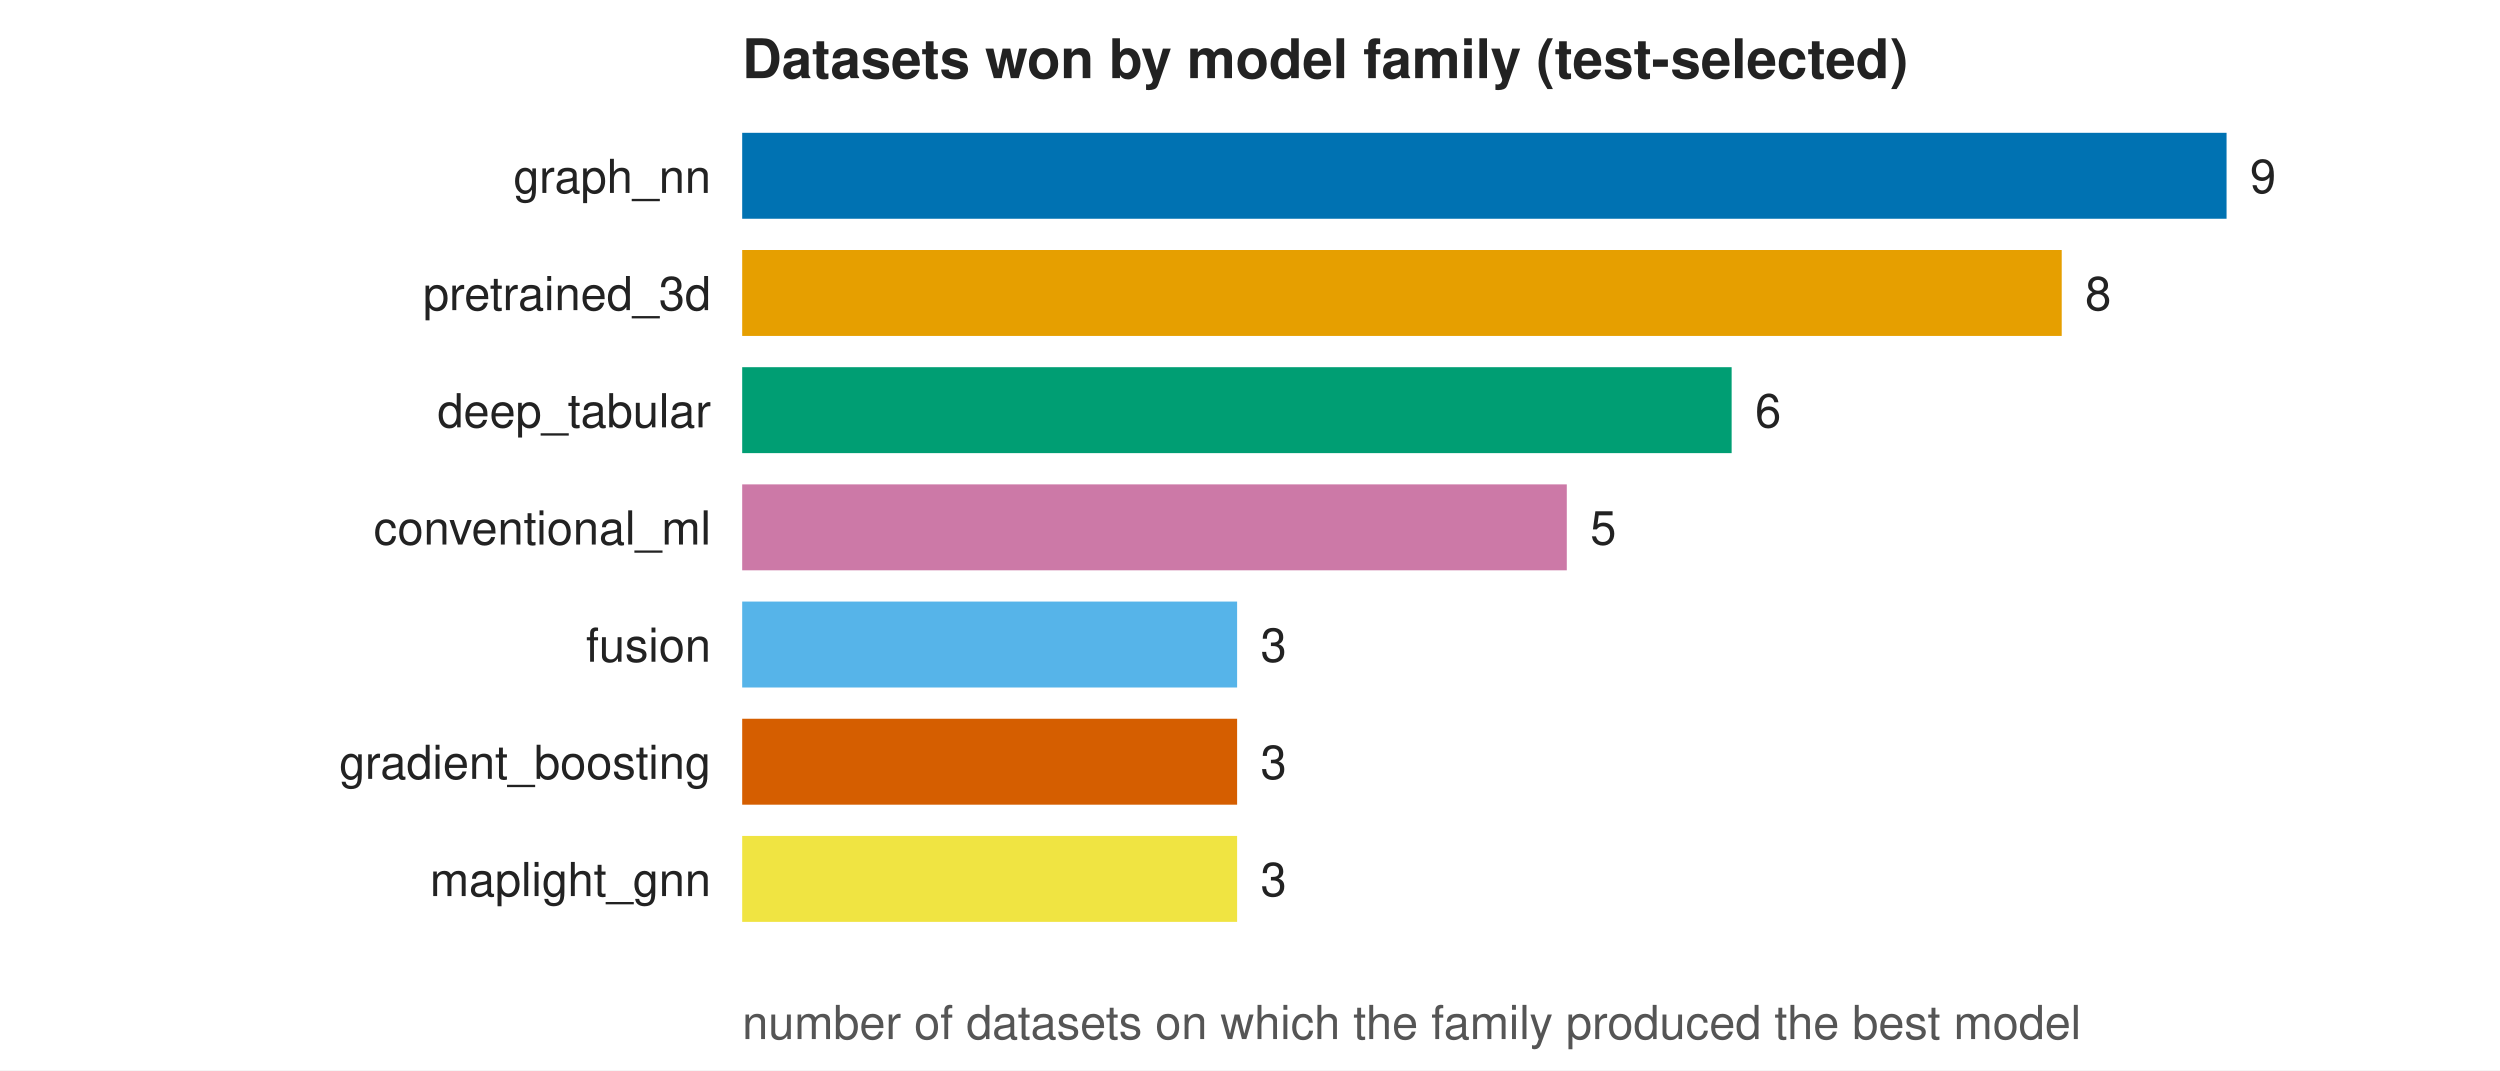
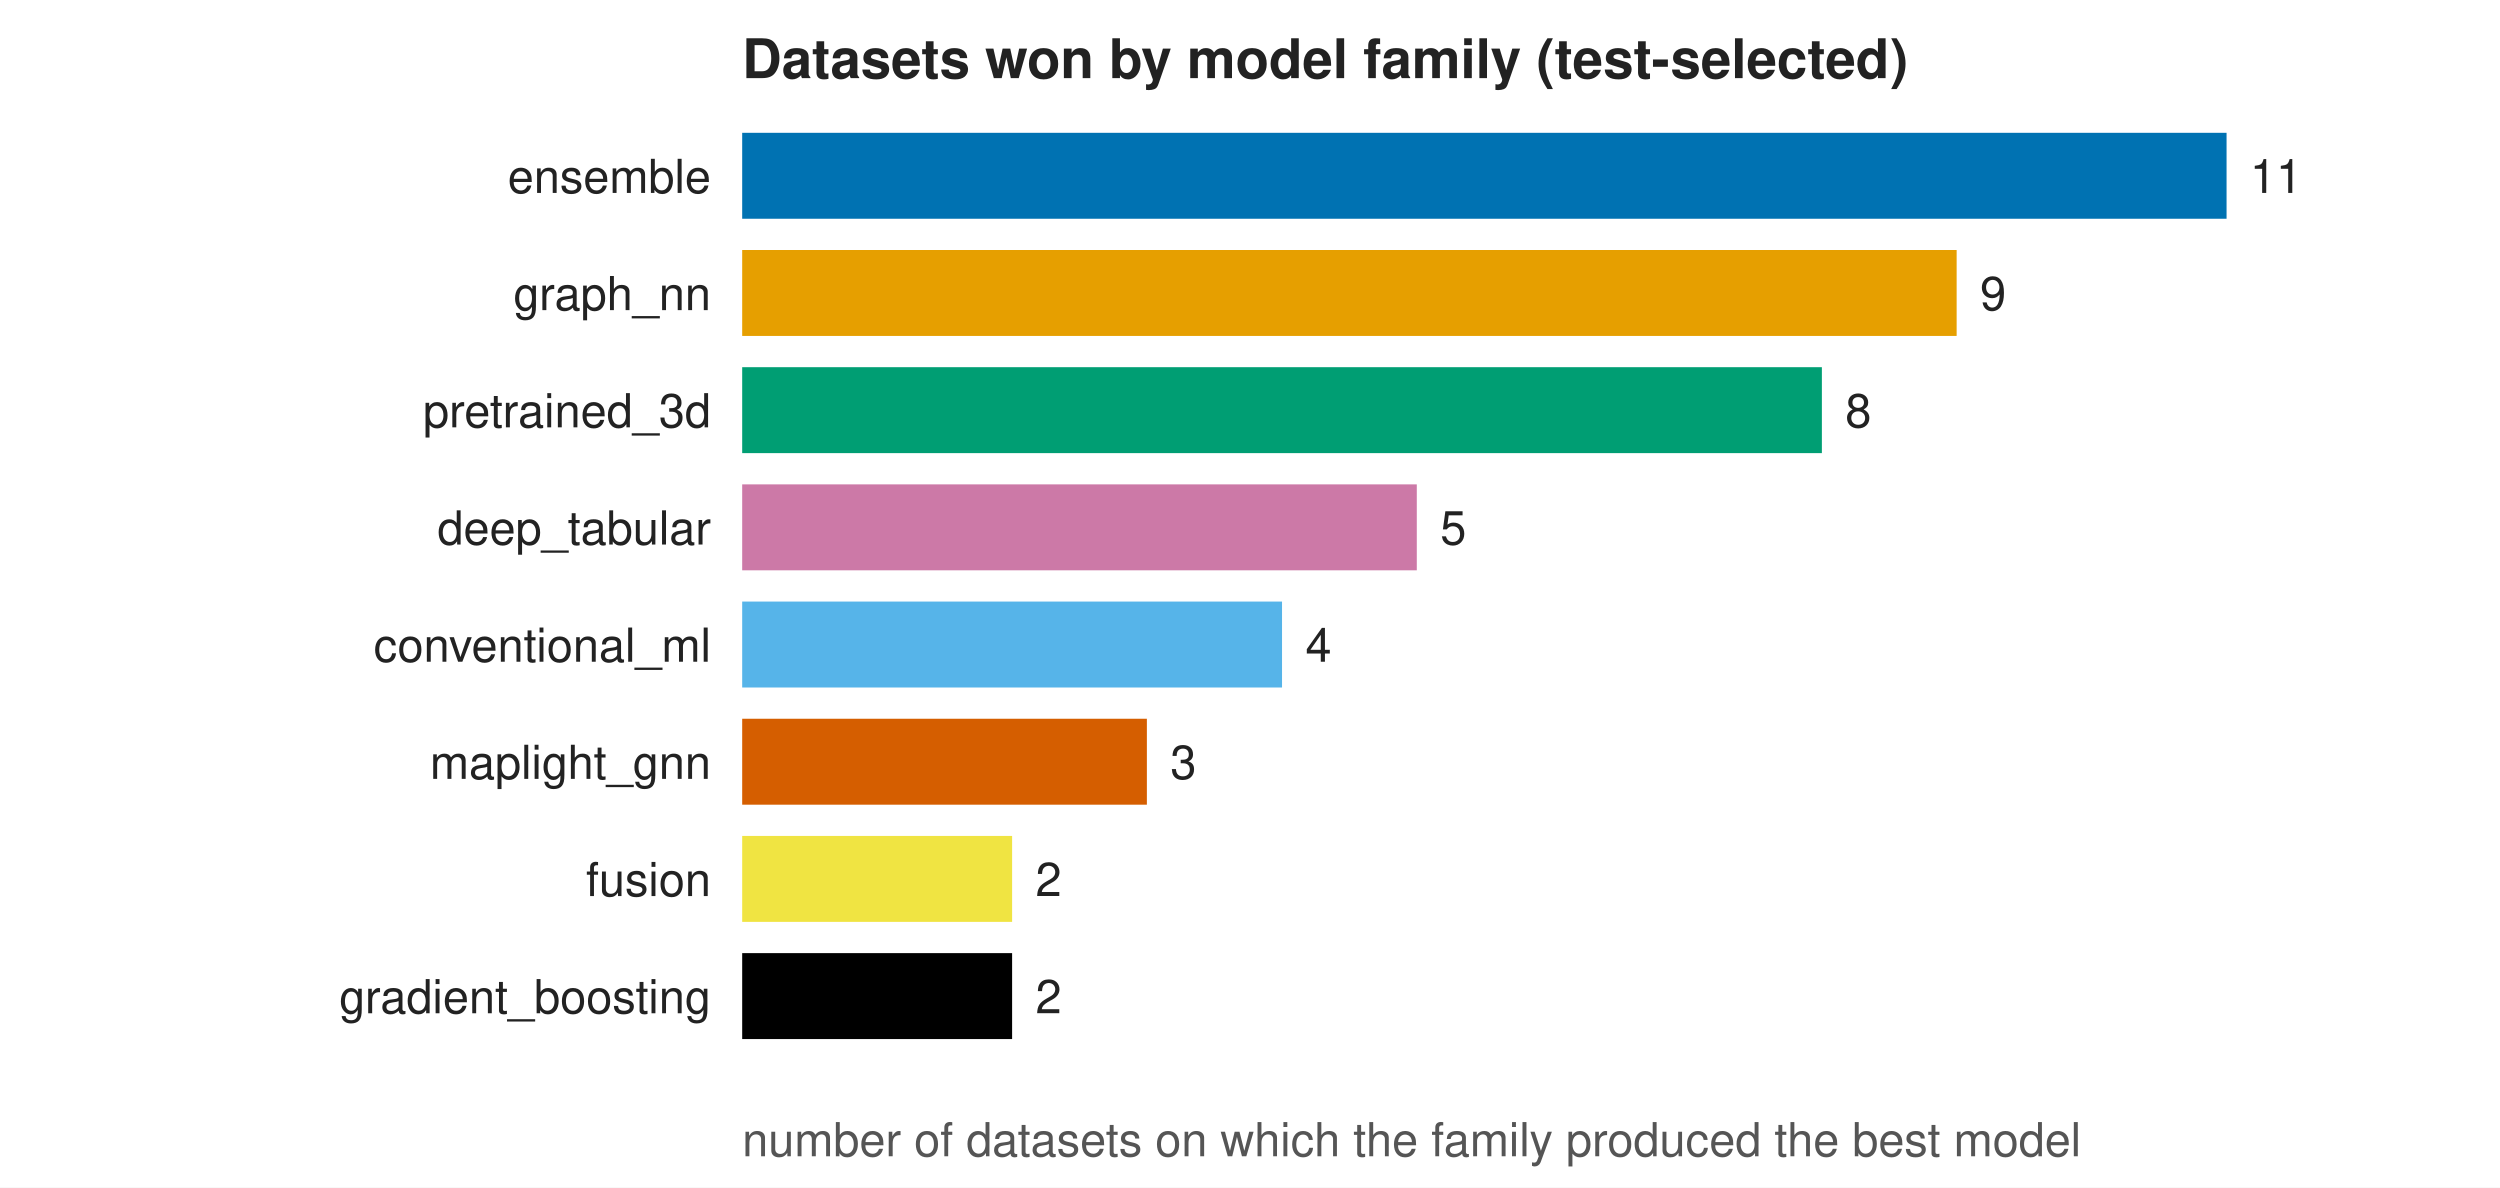
- <svg xmlns="http://www.w3.org/2000/svg" role="img" viewBox="0 0 640 274" width="640" height="274" font-family="Helvetica, Arial, sans-serif" font-size="12">
-   <rect x="0" y="0" width="640" height="274" fill="#ffffff" />
+ <svg xmlns="http://www.w3.org/2000/svg" role="img" viewBox="0 0 640 304" width="640" height="304" font-family="Helvetica, Arial, sans-serif" font-size="12">
+   <rect x="0" y="0" width="640" height="304" fill="#ffffff" />
  <text x="190" y="20" font-size="14" font-weight="bold" fill="#222">Datasets won by model family (test-selected)</text>
-   <text x="182" y="49.4" text-anchor="end" fill="#222">graph_nn</text>
+   <text x="182" y="49.4" text-anchor="end" fill="#222">ensemble</text>
  <rect x="190" y="34" width="380.0" height="22" fill="#0072B2" />
-   <text x="576.0" y="49.4" fill="#222">9</text>
-   <text x="182" y="79.4" text-anchor="end" fill="#222">pretrained_3d</text>
-   <rect x="190" y="64" width="337.8" height="22" fill="#E69F00" />
-   <text x="533.8" y="79.4" fill="#222">8</text>
-   <text x="182" y="109.4" text-anchor="end" fill="#222">deep_tabular</text>
-   <rect x="190" y="94" width="253.3" height="22" fill="#009E73" />
-   <text x="449.3" y="109.4" fill="#222">6</text>
-   <text x="182" y="139.4" text-anchor="end" fill="#222">conventional_ml</text>
-   <rect x="190" y="124" width="211.1" height="22" fill="#CC79A7" />
-   <text x="407.1" y="139.4" fill="#222">5</text>
-   <text x="182" y="169.4" text-anchor="end" fill="#222">fusion</text>
-   <rect x="190" y="154" width="126.7" height="22" fill="#56B4E9" />
-   <text x="322.7" y="169.4" fill="#222">3</text>
-   <text x="182" y="199.4" text-anchor="end" fill="#222">gradient_boosting</text>
-   <rect x="190" y="184" width="126.7" height="22" fill="#D55E00" />
-   <text x="322.7" y="199.4" fill="#222">3</text>
-   <text x="182" y="229.4" text-anchor="end" fill="#222">maplight_gnn</text>
-   <rect x="190" y="214" width="126.7" height="22" fill="#F0E442" />
-   <text x="322.7" y="229.4" fill="#222">3</text>
-   <text x="190" y="266" fill="#555">number of datasets on which the family produced the best model</text>
+   <text x="576.0" y="49.4" fill="#222">11</text>
+   <text x="182" y="79.4" text-anchor="end" fill="#222">graph_nn</text>
+   <rect x="190" y="64" width="310.9" height="22" fill="#E69F00" />
+   <text x="506.9" y="79.4" fill="#222">9</text>
+   <text x="182" y="109.4" text-anchor="end" fill="#222">pretrained_3d</text>
+   <rect x="190" y="94" width="276.4" height="22" fill="#009E73" />
+   <text x="472.4" y="109.4" fill="#222">8</text>
+   <text x="182" y="139.4" text-anchor="end" fill="#222">deep_tabular</text>
+   <rect x="190" y="124" width="172.7" height="22" fill="#CC79A7" />
+   <text x="368.7" y="139.4" fill="#222">5</text>
+   <text x="182" y="169.4" text-anchor="end" fill="#222">conventional_ml</text>
+   <rect x="190" y="154" width="138.2" height="22" fill="#56B4E9" />
+   <text x="334.2" y="169.4" fill="#222">4</text>
+   <text x="182" y="199.4" text-anchor="end" fill="#222">maplight_gnn</text>
+   <rect x="190" y="184" width="103.6" height="22" fill="#D55E00" />
+   <text x="299.6" y="199.4" fill="#222">3</text>
+   <text x="182" y="229.4" text-anchor="end" fill="#222">fusion</text>
+   <rect x="190" y="214" width="69.1" height="22" fill="#F0E442" />
+   <text x="265.1" y="229.4" fill="#222">2</text>
+   <text x="182" y="259.4" text-anchor="end" fill="#222">gradient_boosting</text>
+   <rect x="190" y="244" width="69.1" height="22" fill="#000000" />
+   <text x="265.1" y="259.4" fill="#222">2</text>
+   <text x="190" y="296" fill="#555">number of datasets on which the family produced the best model</text>
</svg>
